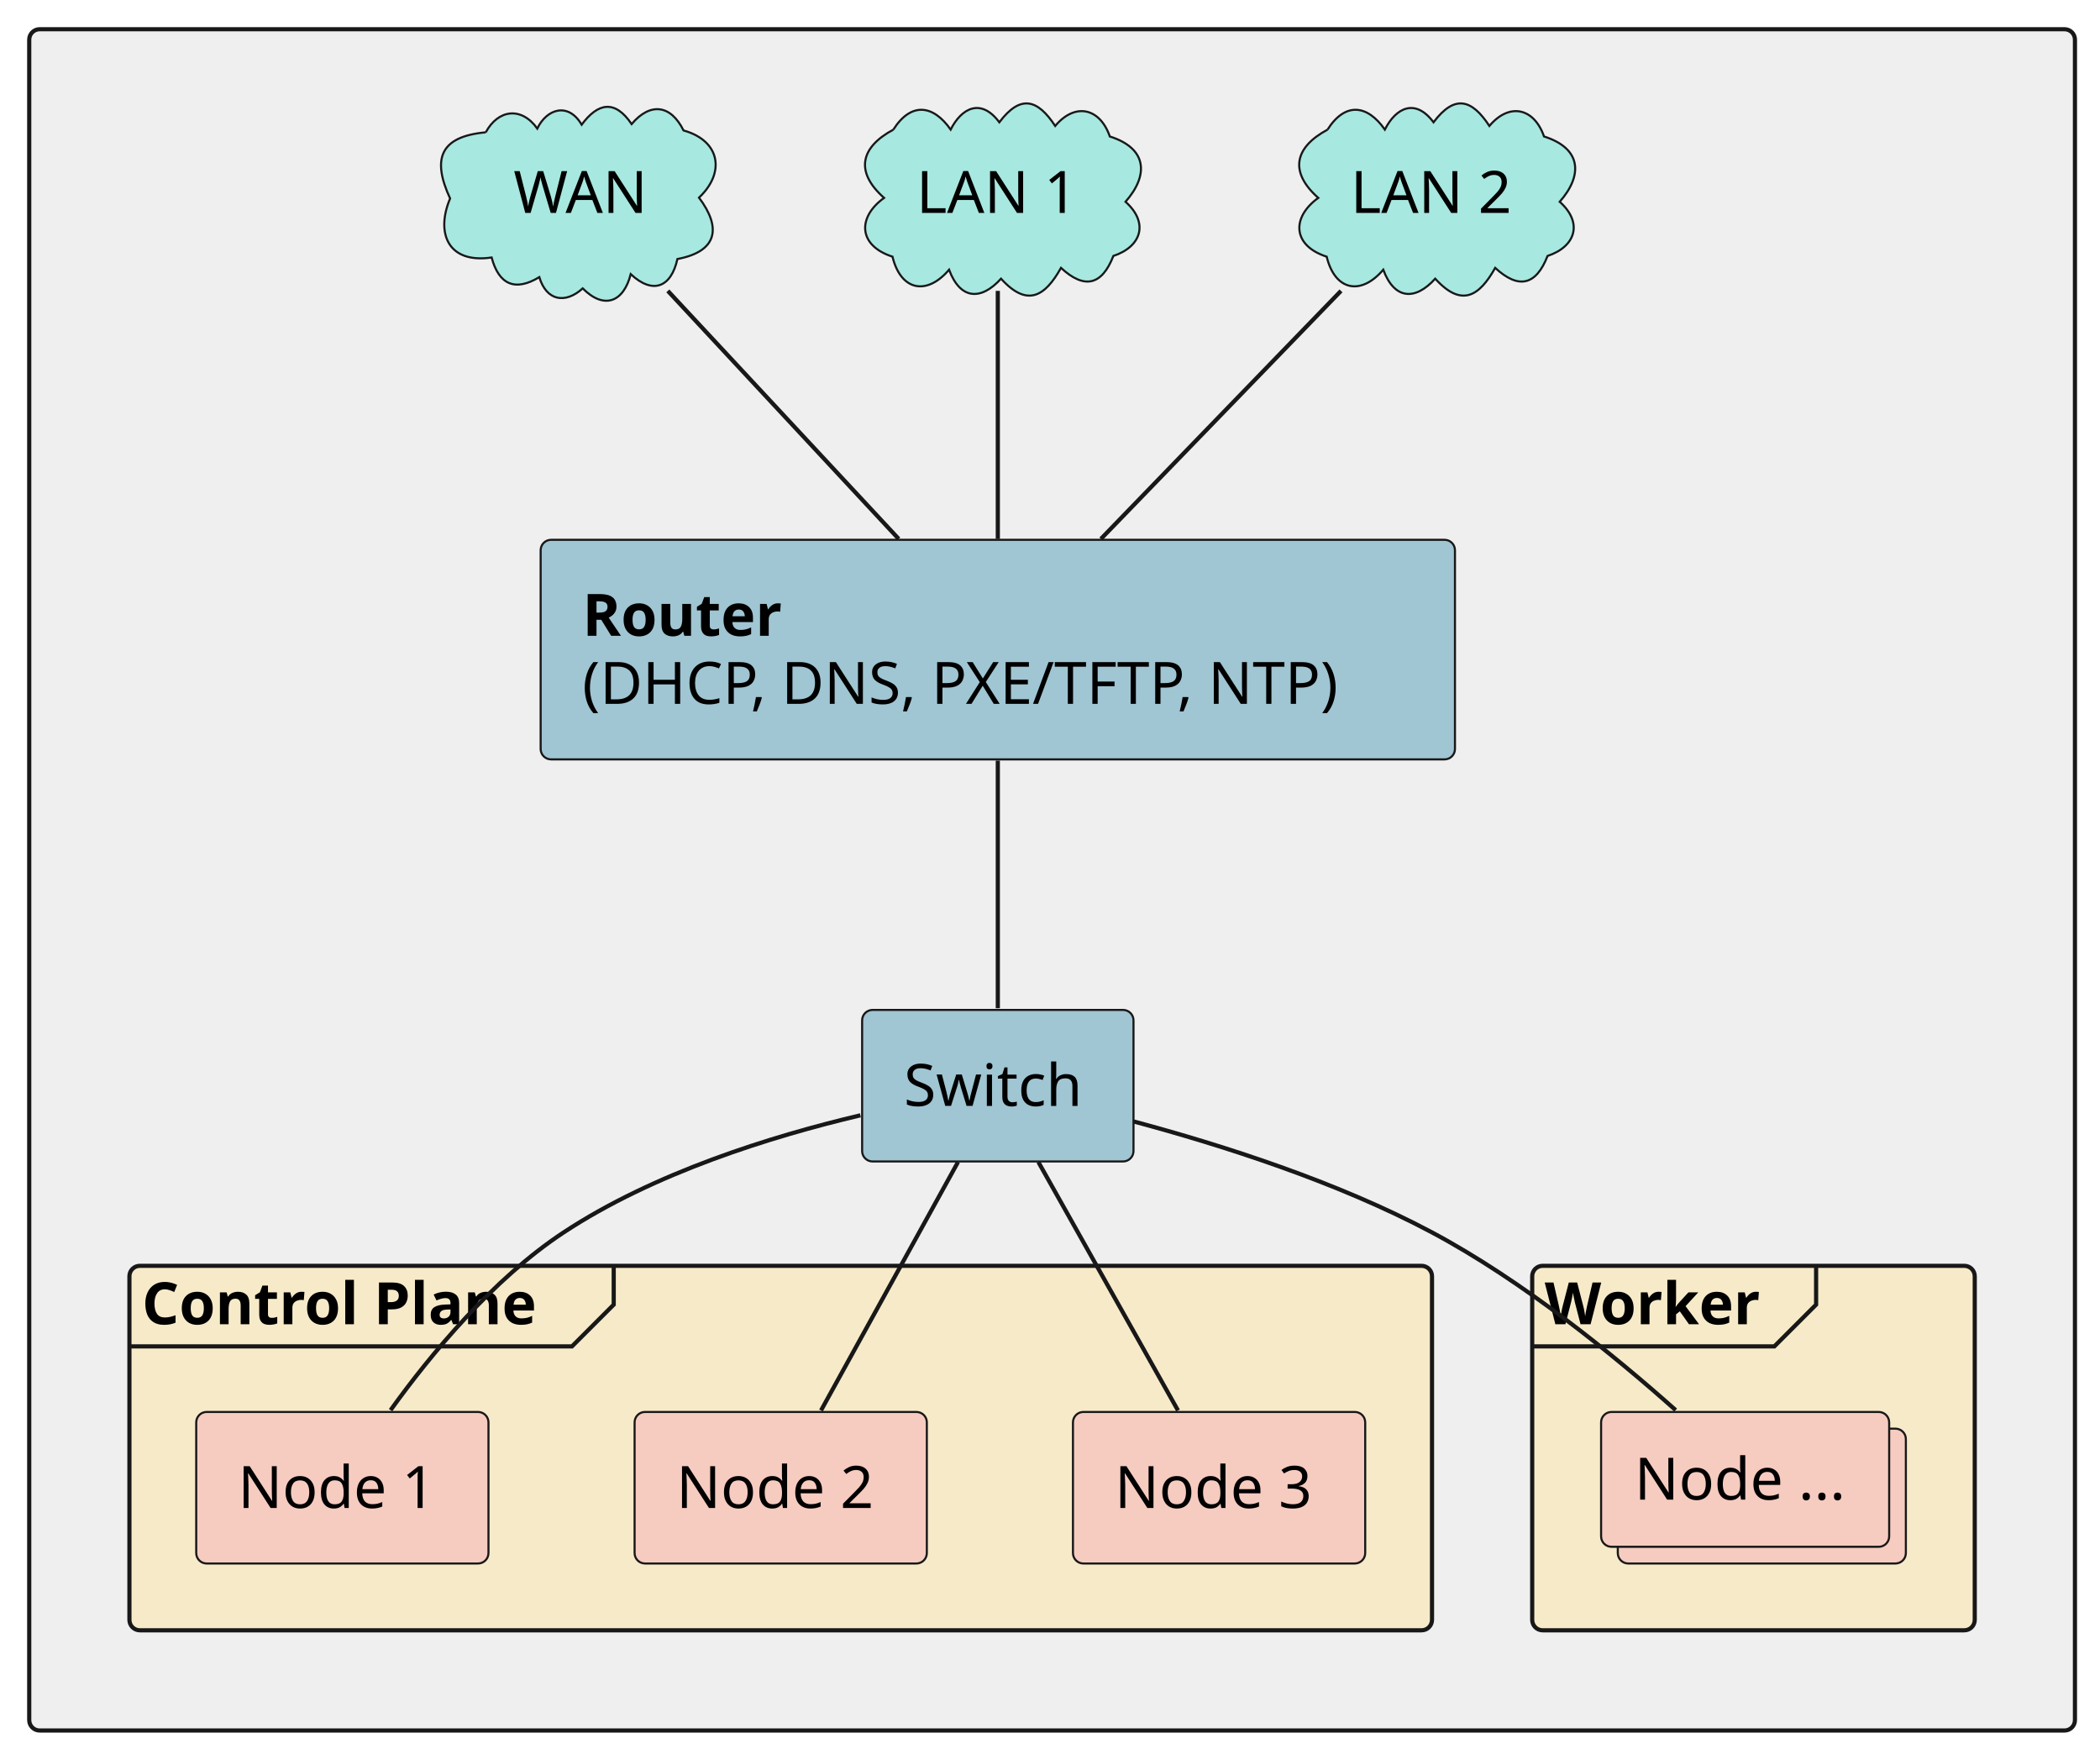
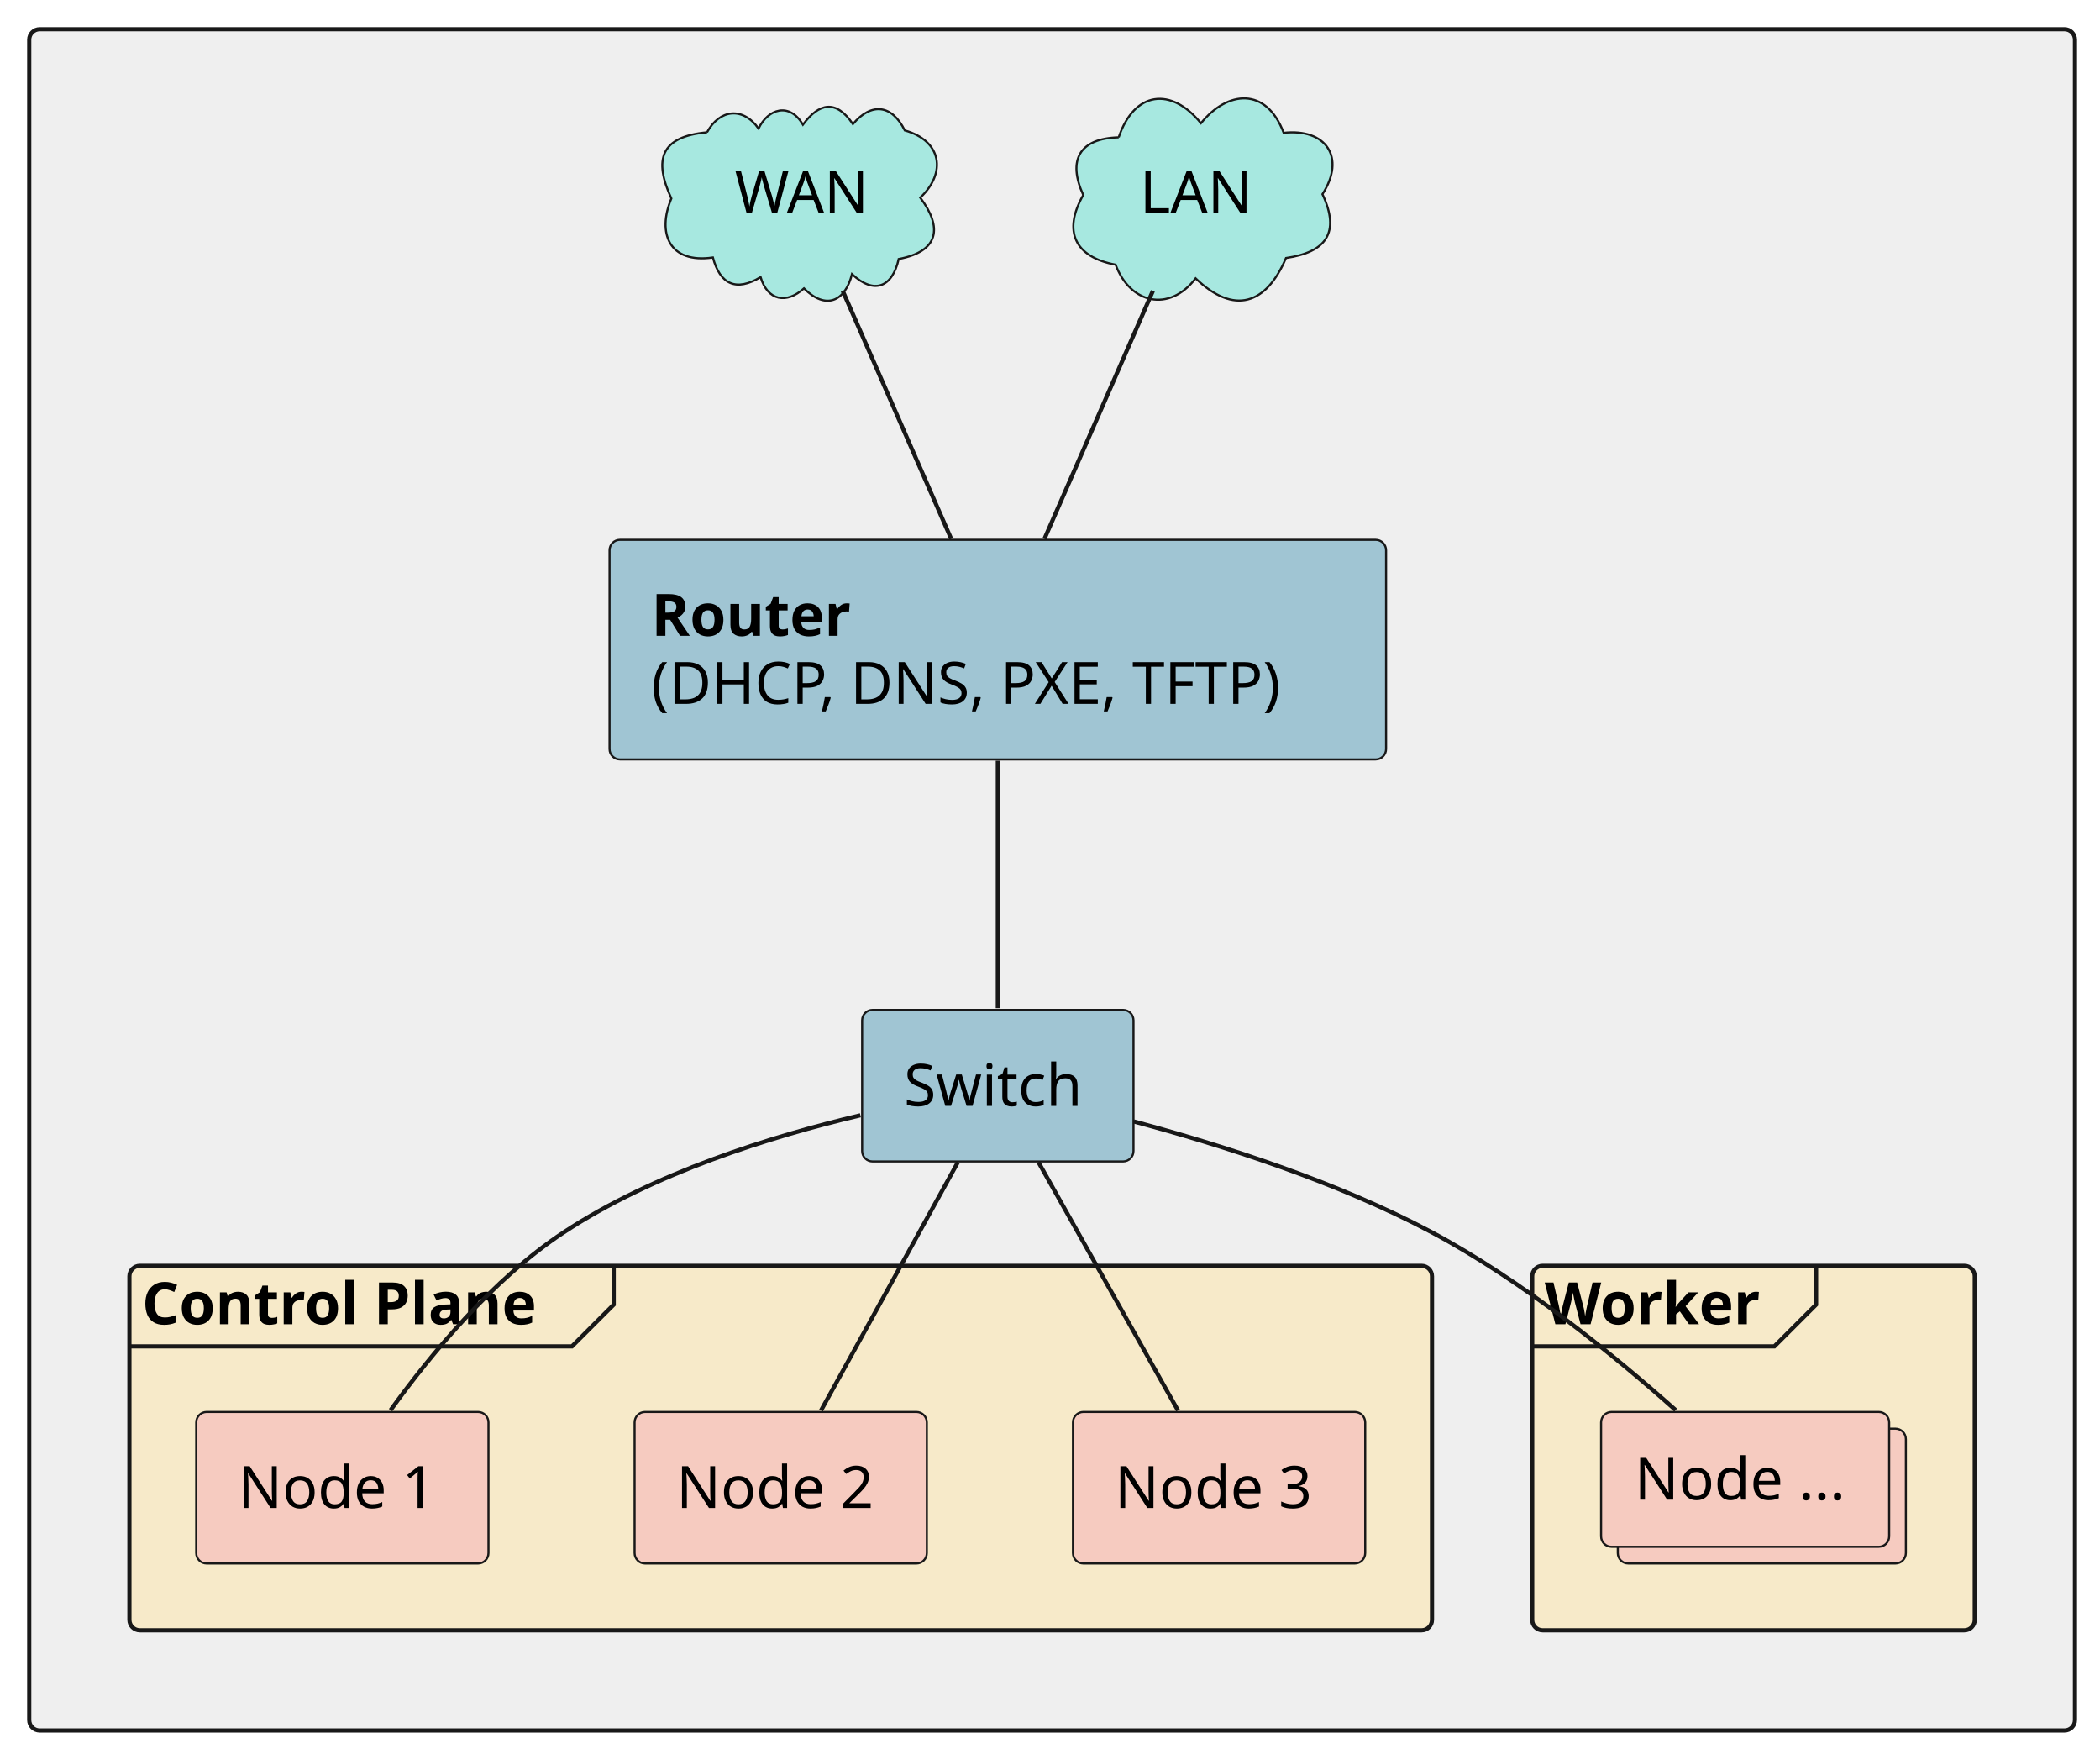
<svg xmlns="http://www.w3.org/2000/svg" contentStyleType="text/css" height="420px" preserveAspectRatio="none" style="width:503px;height:420px;" version="1.1" viewBox="0 0 503 420" width="503px" zoomAndPan="magnify">
  <defs />
  <g>
    <g id="cluster_##2">
      <rect fill="#EFEFEF" height="407.48" rx="2.5" ry="2.5" style="stroke:#181818;stroke-width:1.0;" width="490" x="7" y="7" />
    </g>
    <g id="cluster_control_plane">
      <rect fill="#F7EAC9" height="87.3" rx="2.5" ry="2.5" style="stroke:#181818;stroke-width:1.0;" width="312" x="31" y="303.18" />
      <path d="M147,303.18 L147,312.477 L137,322.477 L31,322.477 " fill="none" style="stroke:#181818;stroke-width:1.0;" />
      <text fill="#000000" font-family="sans-serif" font-size="14" font-weight="bold" lengthAdjust="spacing" textLength="106" x="34" y="317.175">Control Plane</text>
    </g>
    <g id="cluster_worker">
      <rect fill="#F7EAC9" height="87.3" rx="2.5" ry="2.5" style="stroke:#181818;stroke-width:1.0;" width="106" x="367" y="303.18" />
      <path d="M435,303.18 L435,312.477 L425,322.477 L367,322.477 " fill="none" style="stroke:#181818;stroke-width:1.0;" />
      <text fill="#000000" font-family="sans-serif" font-size="14" font-weight="bold" lengthAdjust="spacing" textLength="58" x="370" y="317.175">Worker</text>
    </g>
    <g id="elem_WAN">
-       <path d="M116.349,31.693 C119.345,26.172 124.901,25.49 128.692,30.786 C130.983,26.02 136.145,24.424 139.32,29.866 C143.21,24.618 147.26,23.778 151.29,29.717 C155.757,24.437 160.663,25.071 163.724,31.245 C172.564,33.704 173.769,41.386 167.426,47.338 C172.798,54.472 171.966,60.205 162.258,62.038 C160.752,68.821 156.382,70.613 151.074,65.661 C149.389,72.293 144.77,74.279 139.572,69.075 C135.396,72.843 130.894,72.082 129.175,66.378 C123.332,69.918 119.478,68.13 117.754,61.673 C107.273,63.212 104.324,55.825 107.806,47.538 C103.508,38.203 105.214,32.708 116.349,31.693 " fill="#A7E8E0" style="stroke:#181818;stroke-width:0.5;" />
-       <text fill="#000000" font-family="sans-serif" font-size="14" lengthAdjust="spacing" textLength="32" x="123" y="50.995">WAN</text>
+       <path d="M169.349,31.693 C172.345,26.172 177.901,25.49 181.692,30.786 C183.983,26.02 189.145,24.424 192.32,29.866 C196.21,24.618 200.26,23.778 204.29,29.717 C208.757,24.437 213.663,25.071 216.724,31.245 C225.564,33.704 226.769,41.386 220.426,47.338 C225.798,54.472 224.966,60.205 215.258,62.038 C213.752,68.821 209.382,70.613 204.074,65.661 C202.389,72.293 197.77,74.279 192.572,69.075 C188.396,72.843 183.894,72.082 182.175,66.378 C176.332,69.918 172.478,68.13 170.754,61.673 C160.274,63.212 157.324,55.825 160.806,47.538 C156.508,38.203 158.214,32.708 169.349,31.693 " fill="#A7E8E0" style="stroke:#181818;stroke-width:0.5;" />
+       <text fill="#000000" font-family="sans-serif" font-size="14" lengthAdjust="spacing" textLength="32" x="176" y="50.995">WAN</text>
    </g>
-     <g id="elem_lan_1">
-       <path d="M213.968,31.057 C218.173,24.427 223.475,25.003 227.705,31.031 C230.385,25.748 235.021,23.477 239.361,29.287 C244.439,22.559 248.529,23.757 252.743,30.167 C257.525,24.48 263.461,25.844 265.83,32.688 C274.848,35.538 275.174,41.968 269.589,48.328 C275.22,53.344 273.437,59.066 266.678,61.303 C263.907,68.42 259.695,69.303 254.133,64.159 C250.319,70.979 246.068,73.699 239.771,66.75 C234.945,72.072 229.991,71.769 227.323,64.599 C221.999,70.867 215.757,69.675 213.77,61.474 C205.614,58.856 205.237,52.115 211.754,47.397 C204.71,41.146 206.093,35.286 213.968,31.057 " fill="#A7E8E0" style="stroke:#181818;stroke-width:0.5;" />
-       <text fill="#000000" font-family="sans-serif" font-size="14" lengthAdjust="spacing" textLength="39" x="219.5" y="50.995">LAN 1</text>
-     </g>
-     <g id="elem_lan_2">
-       <path d="M317.968,31.057 C322.173,24.427 327.475,25.003 331.705,31.031 C334.385,25.748 339.021,23.477 343.361,29.287 C348.439,22.559 352.529,23.757 356.743,30.167 C361.525,24.48 367.461,25.844 369.83,32.688 C378.848,35.538 379.174,41.968 373.589,48.328 C379.22,53.344 377.437,59.066 370.678,61.303 C367.907,68.42 363.695,69.303 358.133,64.159 C354.319,70.979 350.068,73.699 343.771,66.75 C338.945,72.072 333.991,71.769 331.323,64.599 C325.999,70.867 319.757,69.675 317.77,61.474 C309.614,58.856 309.237,52.115 315.754,47.397 C308.71,41.146 310.093,35.286 317.968,31.057 " fill="#A7E8E0" style="stroke:#181818;stroke-width:0.5;" />
-       <text fill="#000000" font-family="sans-serif" font-size="14" lengthAdjust="spacing" textLength="39" x="323.5" y="50.995">LAN 2</text>
+     <g id="elem_LAN">
+       <path d="M267.955,32.896 C271.67,21.845 280.541,20.737 287.655,29.519 C294.005,21.666 303.308,20.768 307.471,31.813 C317.552,30.707 322.447,37.65 316.763,46.511 C321.12,55.82 317.531,60.414 308.026,61.803 C303.295,72.938 295.606,75.522 286.379,66.673 C279.99,75.005 270.611,72.634 267.222,63.4 C257.417,61.588 254.517,55.381 259.463,46.711 C255.658,38.335 258.53,33.141 267.955,32.896 " fill="#A7E8E0" style="stroke:#181818;stroke-width:0.5;" />
+       <text fill="#000000" font-family="sans-serif" font-size="14" lengthAdjust="spacing" textLength="26" x="273" y="50.995">LAN</text>
    </g>
    <g id="elem_router">
-       <rect fill="#A0C5D3" height="52.594" rx="2.5" ry="2.5" style="stroke:#181818;stroke-width:0.5;" width="219" x="129.5" y="129.29" />
-       <text fill="#000000" font-family="sans-serif" font-size="14" font-weight="bold" lengthAdjust="spacing" textLength="53" x="139.5" y="152.285">Router</text>
-       <text fill="#000000" font-family="sans-serif" font-size="14" lengthAdjust="spacing" textLength="199" x="139.5" y="168.582">(DHCP, DNS, PXE/TFTP, NTP)</text>
+       <rect fill="#A0C5D3" height="52.594" rx="2.5" ry="2.5" style="stroke:#181818;stroke-width:0.5;" width="186" x="146" y="129.29" />
+       <text fill="#000000" font-family="sans-serif" font-size="14" font-weight="bold" lengthAdjust="spacing" textLength="53" x="156" y="152.285">Router</text>
+       <text fill="#000000" font-family="sans-serif" font-size="14" lengthAdjust="spacing" textLength="166" x="156" y="168.582">(DHCP, DNS, PXE, TFTP)</text>
    </g>
    <g id="elem_switch">
      <rect fill="#A0C5D3" height="36.297" rx="2.5" ry="2.5" style="stroke:#181818;stroke-width:0.5;" width="65" x="206.5" y="241.89" />
      <text fill="#000000" font-family="sans-serif" font-size="14" lengthAdjust="spacing" textLength="45" x="216.5" y="264.885">Switch</text>
    </g>
    <g id="elem_node_1">
      <rect fill="#F6CBC0" height="36.297" rx="2.5" ry="2.5" style="stroke:#181818;stroke-width:0.5;" width="70" x="47" y="338.18" />
      <text fill="#000000" font-family="sans-serif" font-size="14" lengthAdjust="spacing" textLength="50" x="57" y="361.175">Node 1</text>
    </g>
    <g id="elem_node_2">
      <rect fill="#F6CBC0" height="36.297" rx="2.5" ry="2.5" style="stroke:#181818;stroke-width:0.5;" width="70" x="152" y="338.18" />
      <text fill="#000000" font-family="sans-serif" font-size="14" lengthAdjust="spacing" textLength="50" x="162" y="361.175">Node 2</text>
    </g>
    <g id="elem_node_3">
      <rect fill="#F6CBC0" height="36.297" rx="2.5" ry="2.5" style="stroke:#181818;stroke-width:0.5;" width="70" x="257" y="338.18" />
      <text fill="#000000" font-family="sans-serif" font-size="14" lengthAdjust="spacing" textLength="50" x="267" y="361.175">Node 3</text>
    </g>
    <g id="elem_nodes">
      <rect fill="#F6CBC0" height="32.297" rx="2.5" ry="2.5" style="stroke:#181818;stroke-width:0.5;" width="69" x="387.5" y="342.18" />
      <rect fill="#F6CBC0" height="32.297" rx="2.5" ry="2.5" style="stroke:#181818;stroke-width:0.5;" width="69" x="383.5" y="338.18" />
      <text fill="#000000" font-family="sans-serif" font-size="14" lengthAdjust="spacing" textLength="53" x="391.5" y="359.175">Node ...</text>
    </g>
    <g id="link_WAN_router">
-       <path d="M159.96,69.67 C176.11,87.02 198.45,111.02 215.26,129.08 " fill="none" id="WAN-router" style="stroke:#181818;stroke-width:1.0;" />
+       <path d="M201.85,69.67 C209.44,87.02 219.94,111.02 227.84,129.08 " fill="none" id="WAN-router" style="stroke:#181818;stroke-width:1.0;" />
    </g>
-     <g id="link_lan_1_router">
-       <path d="M239,69.67 C239,87.02 239,111.02 239,129.08 " fill="none" id="lan_1-router" style="stroke:#181818;stroke-width:1.0;" />
-     </g>
-     <g id="link_lan_2_router">
-       <path d="M321.2,69.67 C304.4,87.02 281.17,111.02 263.69,129.08 " fill="none" id="lan_2-router" style="stroke:#181818;stroke-width:1.0;" />
+     <g id="link_LAN_router">
+       <path d="M276.15,69.67 C268.56,87.02 258.06,111.02 250.16,129.08 " fill="none" id="LAN-router" style="stroke:#181818;stroke-width:1.0;" />
    </g>
    <g id="link_router_switch">
      <path d="M239,182.18 C239,200.67 239,225.16 239,241.48 " fill="none" id="router-switch" style="stroke:#181818;stroke-width:1.0;" />
    </g>
    <g id="link_switch_node_1">
      <path d="M206.09,267.13 C184.58,272.21 156.58,280.96 135,295.18 C118.03,306.37 103.18,324.36 93.55,337.75 " fill="none" id="switch-node_1" style="stroke:#181818;stroke-width:1.0;" />
    </g>
    <g id="link_switch_node_2">
      <path d="M229.46,278.33 C220.14,295.24 206.02,320.85 196.65,337.83 " fill="none" id="switch-node_2" style="stroke:#181818;stroke-width:1.0;" />
    </g>
    <g id="link_switch_node_3">
      <path d="M248.72,278.33 C258.22,295.24 272.62,320.85 282.16,337.83 " fill="none" id="switch-node_3" style="stroke:#181818;stroke-width:1.0;" />
    </g>
    <g id="link_switch_nodes">
      <path d="M271.57,268.61 C292.68,274.27 320.37,283.1 343,295.18 C364.7,306.76 386.52,324.52 401.36,337.74 " fill="none" id="switch-nodes" style="stroke:#181818;stroke-width:1.0;" />
    </g>
  </g>
</svg>
